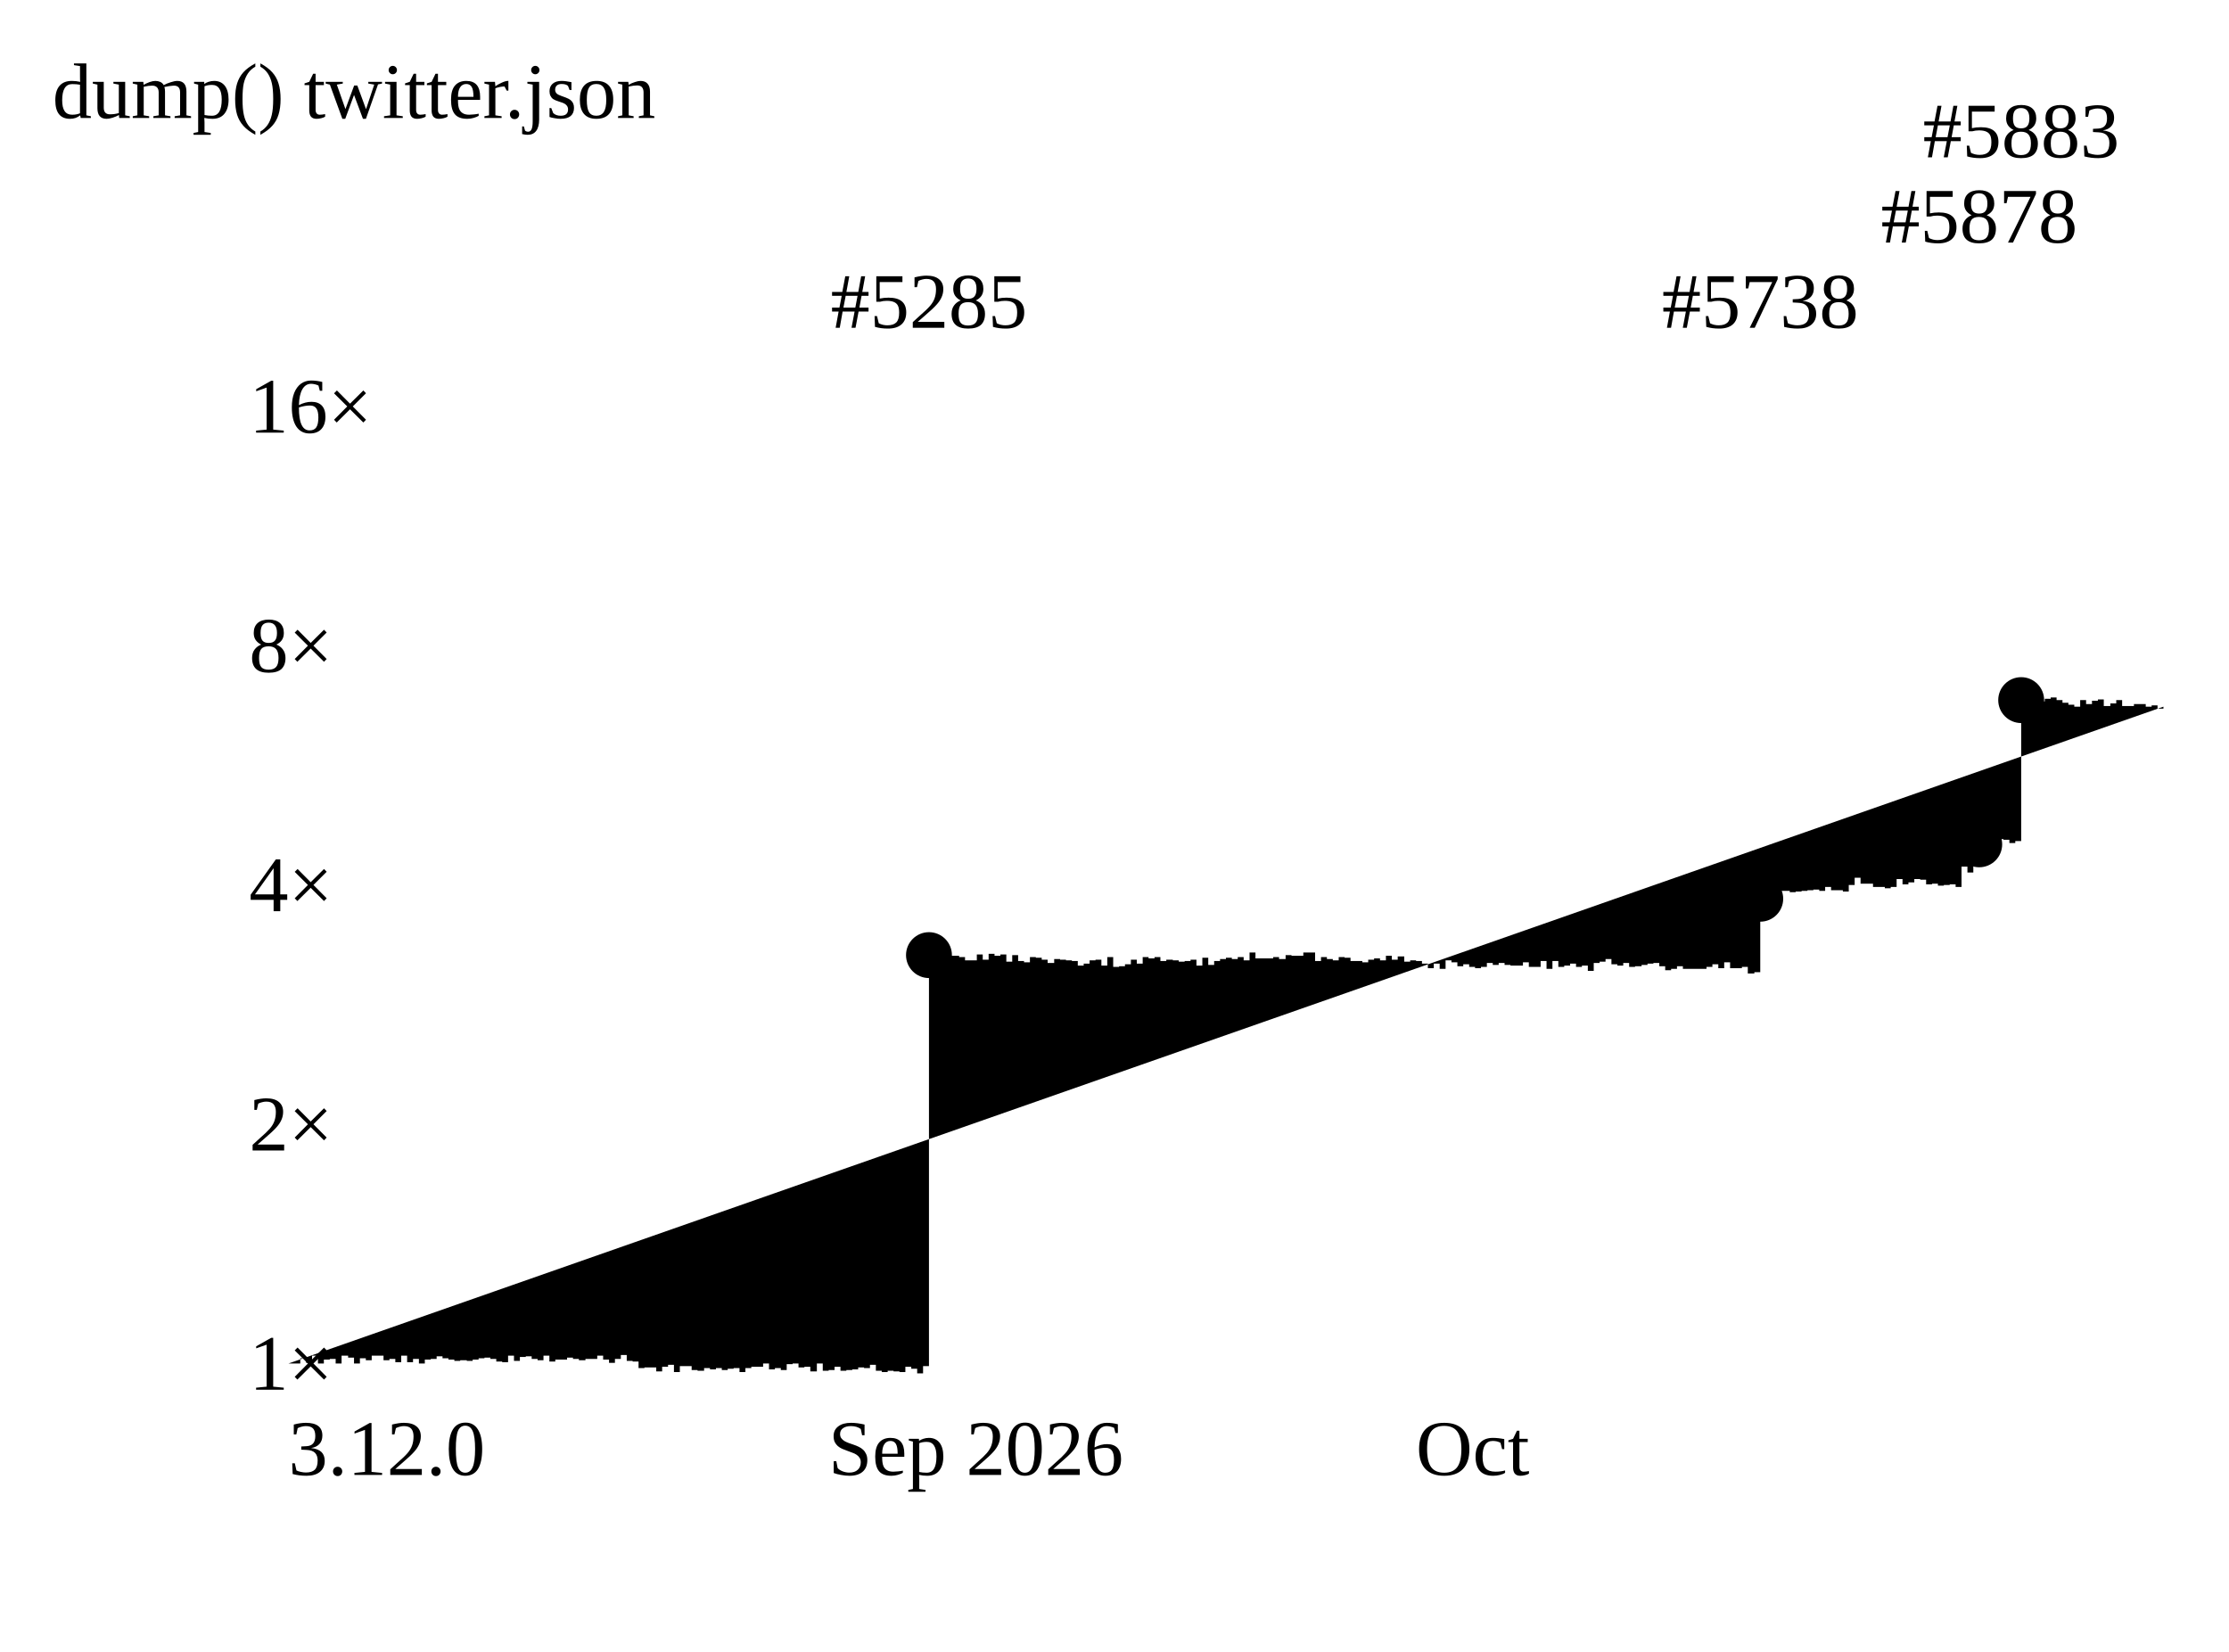
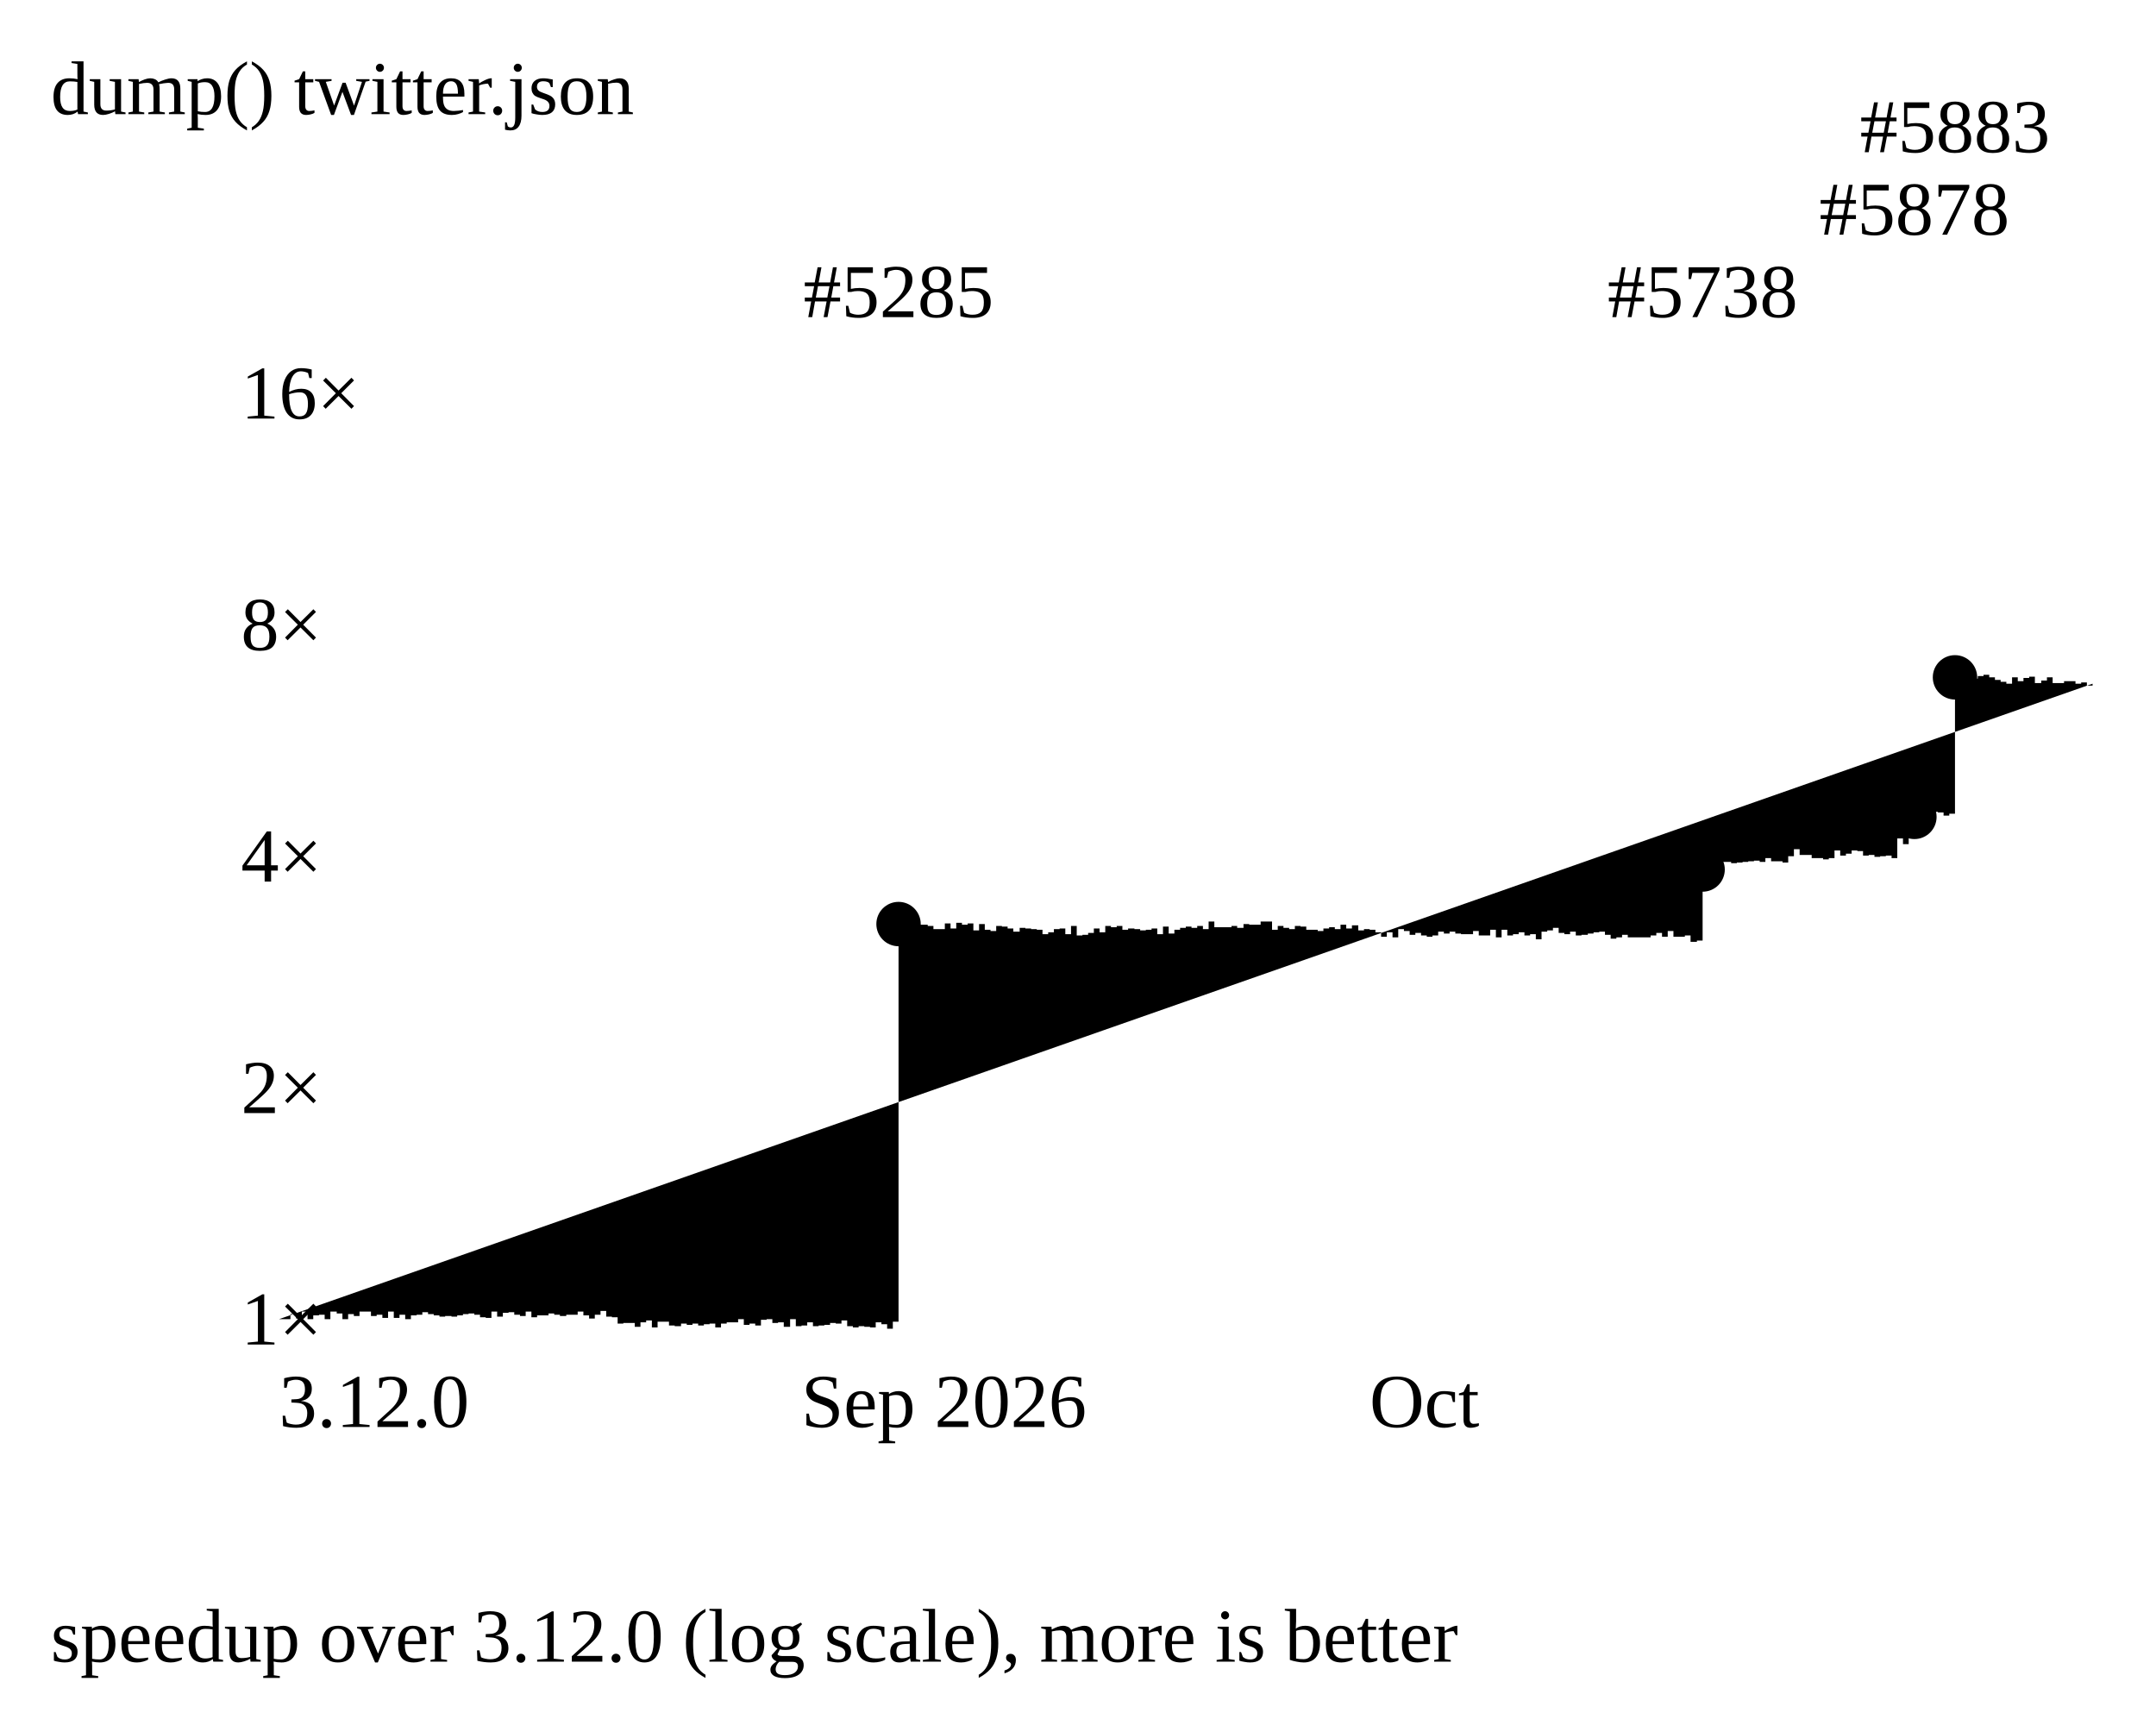
- <svg xmlns="http://www.w3.org/2000/svg" class="nj-fig nj-charts nj-charts--timeline" viewBox="0 0 340 252" role="img" aria-labelledby="nj-blog-tl-dump_twitter nj-blog-tl-dump_twitter-d">
+ <svg xmlns="http://www.w3.org/2000/svg" class="nj-fig nj-charts nj-charts--timeline" viewBox="0 0 340 270" role="img" aria-labelledby="nj-blog-tl-dump_twitter nj-blog-tl-dump_twitter-d">
  <text class="nj-charts-panel" x="8" y="18">dump() twitter.json</text>
  <line class="nj-charts-grid" x1="44" y1="208" x2="330" y2="208" />
  <text class="nj-charts-tick nj-charts-tick--r" x="38" y="212">1×</text>
  <line class="nj-charts-grid" x1="44" y1="171.5" x2="330" y2="171.5" />
  <text class="nj-charts-tick nj-charts-tick--r" x="38" y="175.5">2×</text>
  <line class="nj-charts-grid" x1="44" y1="135" x2="330" y2="135" />
  <text class="nj-charts-tick nj-charts-tick--r" x="38" y="139">4×</text>
  <line class="nj-charts-grid" x1="44" y1="98.5" x2="330" y2="98.5" />
  <text class="nj-charts-tick nj-charts-tick--r" x="38" y="102.5">8×</text>
  <line class="nj-charts-grid" x1="44" y1="62" x2="330" y2="62" />
  <text class="nj-charts-tick nj-charts-tick--r" x="38" y="66">16×</text>
  <line class="nj-charts-axis" x1="44" y1="208" x2="44" y2="212" />
  <text class="nj-charts-tick" x="44" y="225">3.12.0</text>
  <line class="nj-charts-axis" x1="126.361" y1="208" x2="126.361" y2="212" />
  <text class="nj-charts-tick" x="126.361" y="225">Sep 2026</text>
  <line class="nj-charts-axis" x1="215.962" y1="208" x2="215.962" y2="212" />
  <text class="nj-charts-tick" x="215.962" y="225">Oct</text>
  <polyline class="nj-charts-json" points="44.0,208.0 44.9,208.0 44.9,208.0 45.8,208.0 45.8,207.2 46.7,207.2 46.7,207.9 47.6,207.9 47.6,206.8 48.5,206.8 48.5,208.0 49.4,208.0 49.4,207.4 50.3,207.4 50.3,207.3 51.2,207.3 51.2,208.0 52.1,208.0 52.1,206.8 53.1,206.8 53.1,207.1 54.0,207.1 54.0,208.0 54.9,208.0 54.9,207.2 55.8,207.2 55.8,207.5 56.7,207.5 56.7,206.8 57.6,206.8 57.6,206.8 58.5,206.8 58.5,207.5 59.4,207.5 59.4,207.3 60.3,207.3 60.3,207.8 61.2,207.8 61.2,206.8 62.1,206.8 62.1,207.8 63.0,207.8 63.0,207.3 63.9,207.3 63.9,208.0 64.8,208.0 64.8,207.4 65.7,207.4 65.7,207.3 66.6,207.3 66.6,206.9 67.5,206.9 67.5,207.2 68.4,207.2 68.4,207.4 69.3,207.4 69.3,207.6 70.2,207.6 70.2,207.5 71.2,207.5 71.2,207.6 72.1,207.6 72.1,207.4 73.0,207.4 73.0,207.2 73.9,207.2 73.9,207.1 74.8,207.1 74.8,207.3 75.7,207.3 75.7,207.7 76.6,207.7 76.6,207.8 77.5,207.8 77.5,206.8 78.4,206.8 78.4,207.6 79.3,207.6 79.3,207.0 80.2,207.0 80.2,206.9 81.1,206.9 81.1,207.3 82.0,207.3 82.0,207.5 82.9,207.5 82.9,206.8 83.8,206.8 83.8,207.7 84.7,207.7 84.7,207.4 85.6,207.4 85.6,207.4 86.5,207.4 86.5,207.1 87.4,207.1 87.4,207.3 88.3,207.3 88.3,207.5 89.3,207.5 89.3,207.3 90.2,207.3 90.2,207.3 91.1,207.3 91.1,206.8 92.0,206.8 92.0,207.4 92.9,207.4 92.9,207.9 93.8,207.9 93.8,207.3 94.7,207.3 94.7,206.7 95.6,206.7 95.6,207.6 96.5,207.6 96.5,207.7 97.4,207.7 97.4,208.7 98.3,208.7 98.3,208.6 99.2,208.6 99.2,208.6 100.1,208.6 100.1,209.2 101.0,209.2 101.0,208.5 101.9,208.5 101.9,208.2 102.8,208.2 102.8,209.3 103.7,209.3 103.7,208.4 104.6,208.4 104.6,208.4 105.5,208.4 105.5,209.0 106.4,209.0 106.4,209.1 107.4,209.1 107.4,208.7 108.3,208.7 108.3,208.9 109.2,208.9 109.2,208.7 110.1,208.7 110.1,209.0 111.0,209.0 111.0,208.8 111.9,208.8 111.9,208.7 112.8,208.7 112.8,209.3 113.7,209.3 113.7,208.7 114.6,208.7 114.6,208.5 115.5,208.5 115.5,208.5 116.4,208.5 116.4,208.0 117.3,208.0 117.3,208.9 118.2,208.9 118.2,208.7 119.1,208.7 119.1,209.0 120.0,209.0 120.0,208.1 120.9,208.1 120.9,208.0 121.8,208.0 121.8,208.6 122.7,208.6 122.7,208.5 123.6,208.5 123.6,209.2 124.6,209.2 124.6,208.0 125.5,208.0 125.5,209.1 126.4,209.1 126.4,209.0 127.3,209.0 127.3,208.5 128.2,208.5 128.2,209.1 129.1,209.1 129.1,209.0 130.0,209.0 130.0,208.9 130.9,208.9 130.9,208.6 131.8,208.6 131.8,208.7 132.7,208.7 132.7,208.2 133.6,208.2 133.6,209.1 134.5,209.1 134.5,209.3 135.4,209.3 135.4,209.1 136.3,209.1 136.3,209.2 137.2,209.2 137.2,209.3 138.1,209.3 138.1,208.5 139.0,208.5 139.0,208.8 139.9,208.8 139.9,209.5 140.8,209.5 140.8,208.4 141.7,208.4 141.7,145.7 142.7,145.7 142.7,146.6 143.6,146.6 143.6,146.7 144.5,146.7 144.5,145.8 145.4,145.8 145.4,145.8 146.3,145.8 146.3,146.0 147.2,146.0 147.2,146.5 148.1,146.5 148.1,146.5 149.0,146.5 149.0,145.6 149.9,145.6 149.9,146.4 150.8,146.4 150.8,145.5 151.7,145.5 151.7,145.8 152.6,145.8 152.6,145.6 153.5,145.6 153.5,146.7 154.4,146.7 154.4,145.7 155.3,145.7 155.3,146.6 156.2,146.6 156.2,146.8 157.1,146.8 157.1,146.0 158.0,146.0 158.0,146.1 158.9,146.1 158.9,146.4 159.8,146.4 159.8,146.9 160.8,146.9 160.8,146.3 161.7,146.3 161.7,146.4 162.6,146.4 162.6,146.5 163.5,146.5 163.5,146.6 164.4,146.6 164.4,147.3 165.3,147.3 165.3,147.0 166.2,147.0 166.2,146.5 167.1,146.5 167.1,146.4 168.0,146.4 168.0,147.3 168.9,147.3 168.9,146.0 169.8,146.0 169.8,147.5 170.7,147.5 170.7,147.4 171.6,147.4 171.6,147.1 172.5,147.1 172.5,146.4 173.4,146.4 173.4,147.0 174.3,147.0 174.3,146.0 175.2,146.0 175.2,146.2 176.1,146.2 176.1,146.0 177.0,146.0 177.0,146.6 177.9,146.6 177.9,146.4 178.9,146.4 178.9,146.5 179.8,146.5 179.8,146.7 180.7,146.7 180.7,146.6 181.6,146.6 181.6,146.4 182.5,146.4 182.5,147.3 183.4,147.3 183.4,146.1 184.3,146.1 184.3,147.2 185.2,147.2 185.2,146.6 186.1,146.6 186.1,146.3 187.0,146.3 187.0,146.1 187.9,146.1 187.9,146.3 188.8,146.3 188.8,146.0 189.7,146.0 189.7,146.5 190.6,146.5 190.6,145.3 191.5,145.3 191.5,146.2 192.4,146.2 192.4,146.2 193.3,146.2 193.3,146.2 194.2,146.2 194.2,146.0 195.1,146.0 195.1,146.3 196.1,146.3 196.1,145.7 197.0,145.7 197.0,145.8 197.9,145.8 197.9,145.8 198.8,145.8 198.8,145.3 199.7,145.3 199.7,145.3 200.6,145.3 200.6,146.6 201.5,146.6 201.5,146.0 202.4,146.0 202.4,146.3 203.3,146.3 203.3,146.5 204.2,146.5 204.2,146.0 205.1,146.0 205.1,146.1 206.0,146.1 206.0,146.6 206.9,146.6 206.9,146.6 207.8,146.6 207.8,146.8 208.7,146.8 208.7,146.4 209.6,146.4 209.6,146.2 210.5,146.2 210.5,146.5 211.4,146.5 211.4,145.8 212.3,145.8 212.3,146.4 213.2,146.4 213.2,145.9 214.2,145.9 214.2,146.7 215.1,146.7 215.1,146.5 216.0,146.5 216.0,146.6 216.9,146.6 216.9,147.0 217.8,147.0 217.8,147.7 218.7,147.7 218.7,147.0 219.6,147.0 219.6,147.8 220.5,147.8 220.5,146.5 221.4,146.5 221.4,146.8 222.3,146.8 222.3,147.4 223.2,147.4 223.2,147.1 224.1,147.1 224.1,147.5 225.0,147.5 225.0,147.7 225.9,147.7 225.9,147.5 226.8,147.5 226.8,146.9 227.7,146.9 227.7,147.2 228.6,147.2 228.6,146.9 229.5,146.9 229.5,147.2 230.4,147.2 230.4,147.3 231.3,147.3 231.3,147.3 232.3,147.3 232.3,146.8 233.2,146.8 233.2,147.5 234.1,147.5 234.1,147.5 235.0,147.5 235.0,146.6 235.9,146.6 235.9,147.8 236.8,147.8 236.8,146.6 237.7,146.6 237.7,147.5 238.6,147.5 238.6,147.3 239.5,147.3 239.5,147.0 240.4,147.0 240.4,147.5 241.3,147.5 241.3,147.3 242.2,147.3 242.2,148.1 243.1,148.1 243.1,146.9 244.0,146.9 244.0,146.7 244.9,146.7 244.9,146.3 245.8,146.3 245.8,147.1 246.7,147.1 246.7,147.3 247.6,147.3 247.6,146.9 248.5,146.9 248.5,147.5 249.4,147.5 249.4,147.4 250.4,147.4 250.4,147.2 251.3,147.2 251.3,147.0 252.2,147.0 252.2,146.9 253.1,146.9 253.1,147.4 254.0,147.4 254.0,148.0 254.9,148.0 254.9,147.8 255.8,147.8 255.8,147.4 256.7,147.4 256.7,147.8 257.6,147.8 257.6,147.8 258.5,147.8 258.5,147.8 259.4,147.8 259.4,147.8 260.3,147.8 260.3,147.5 261.2,147.5 261.2,147.1 262.1,147.1 262.1,147.7 263.0,147.7 263.0,146.8 263.9,146.8 263.9,147.7 264.8,147.7 264.8,147.7 265.7,147.7 265.7,147.5 266.6,147.5 266.6,148.5 267.6,148.5 267.6,148.3 268.5,148.3 268.5,137.1 269.4,137.1 269.4,135.5 270.3,135.5 270.3,135.6 271.2,135.6 271.2,135.9 272.1,135.9 272.1,135.9 273.0,135.9 273.0,136.1 273.9,136.1 273.9,136.0 274.8,136.0 274.8,135.9 275.7,135.9 275.7,135.8 276.6,135.8 276.6,135.7 277.5,135.7 277.5,135.9 278.4,135.9 278.4,135.3 279.3,135.3 279.3,135.8 280.2,135.8 280.2,135.8 281.1,135.8 281.1,136.0 282.0,136.0 282.0,135.0 282.9,135.0 282.9,133.9 283.8,133.9 283.8,134.8 284.7,134.8 284.7,134.8 285.7,134.8 285.7,135.3 286.6,135.3 286.6,135.3 287.5,135.3 287.5,135.5 288.4,135.5 288.4,135.3 289.3,135.3 289.3,134.1 290.2,134.1 290.2,134.9 291.1,134.9 291.1,134.6 292.0,134.6 292.0,134.1 292.9,134.1 292.9,134.2 293.8,134.2 293.8,134.9 294.7,134.9 294.7,134.8 295.6,134.8 295.6,135.1 296.5,135.1 296.5,135.0 297.4,135.0 297.4,134.9 298.3,134.9 298.3,135.3 299.2,135.3 299.2,132.2 300.1,132.2 300.1,133.1 301.0,133.1 301.0,131.9 301.9,131.9 301.9,128.8 302.8,128.8 302.8,127.7 303.8,127.7 303.8,128.0 304.7,128.0 304.7,128.0 305.6,128.0 305.6,128.1 306.5,128.1 306.5,128.6 307.4,128.6 307.4,128.3 308.3,128.3 308.3,106.8 309.2,106.8 309.2,106.7 310.1,106.7 310.1,107.0 311.0,107.0 311.0,107.0 311.9,107.0 311.9,106.6 312.8,106.6 312.8,106.4 313.7,106.4 313.7,106.8 314.6,106.8 314.6,107.2 315.5,107.2 315.5,107.5 316.4,107.5 316.4,107.8 317.3,107.8 317.3,106.8 318.2,106.8 318.2,107.4 319.1,107.4 319.1,106.9 320.0,106.9 320.0,106.7 320.9,106.7 320.9,107.7 321.9,107.7 321.9,107.3 322.8,107.3 322.8,106.8 323.7,106.8 323.7,107.7 324.6,107.7 324.6,107.7 325.5,107.7 325.5,107.4 326.4,107.4 326.4,107.4 327.3,107.4 327.3,107.8 328.2,107.8 328.2,107.6 329.1,107.6 329.1,108.1 330.0,108.1 330.0,107.8" />
  <circle class="nj-charts-json-dot" cx="141.7" cy="145.7" r="3.5" />
  <line class="nj-charts-grid" stroke-dasharray="2 2" x1="141.7" y1="54.0" x2="141.7" y2="140.7" />
  <text class="nj-charts-note" x="141.7" y="50.0" text-anchor="middle">#5285</text>
  <circle class="nj-charts-json-dot" cx="268.5" cy="137.1" r="3.5" />
  <line class="nj-charts-grid" stroke-dasharray="2 2" x1="268.5" y1="54.0" x2="268.5" y2="132.1" />
  <text class="nj-charts-note" x="268.5" y="50.0" text-anchor="middle">#5738</text>
  <circle class="nj-charts-json-dot" cx="301.9" cy="128.8" r="3.5" />
  <line class="nj-charts-grid" stroke-dasharray="2 2" x1="301.9" y1="41.0" x2="301.9" y2="123.8" />
  <text class="nj-charts-note" x="301.9" y="37.0" text-anchor="middle">#5878</text>
  <circle class="nj-charts-json-dot" cx="308.3" cy="106.8" r="3.5" />
  <line class="nj-charts-grid" stroke-dasharray="2 2" x1="308.3" y1="28.0" x2="308.3" y2="101.8" />
  <text class="nj-charts-note" x="308.3" y="24.0" text-anchor="middle">#5883</text>
  <line class="nj-charts-axis" x1="44" y1="208" x2="330" y2="208" />
+   <text class="nj-charts-note" x="8" y="262">speedup over 3.12.0 (log scale), more is better</text>
</svg>
